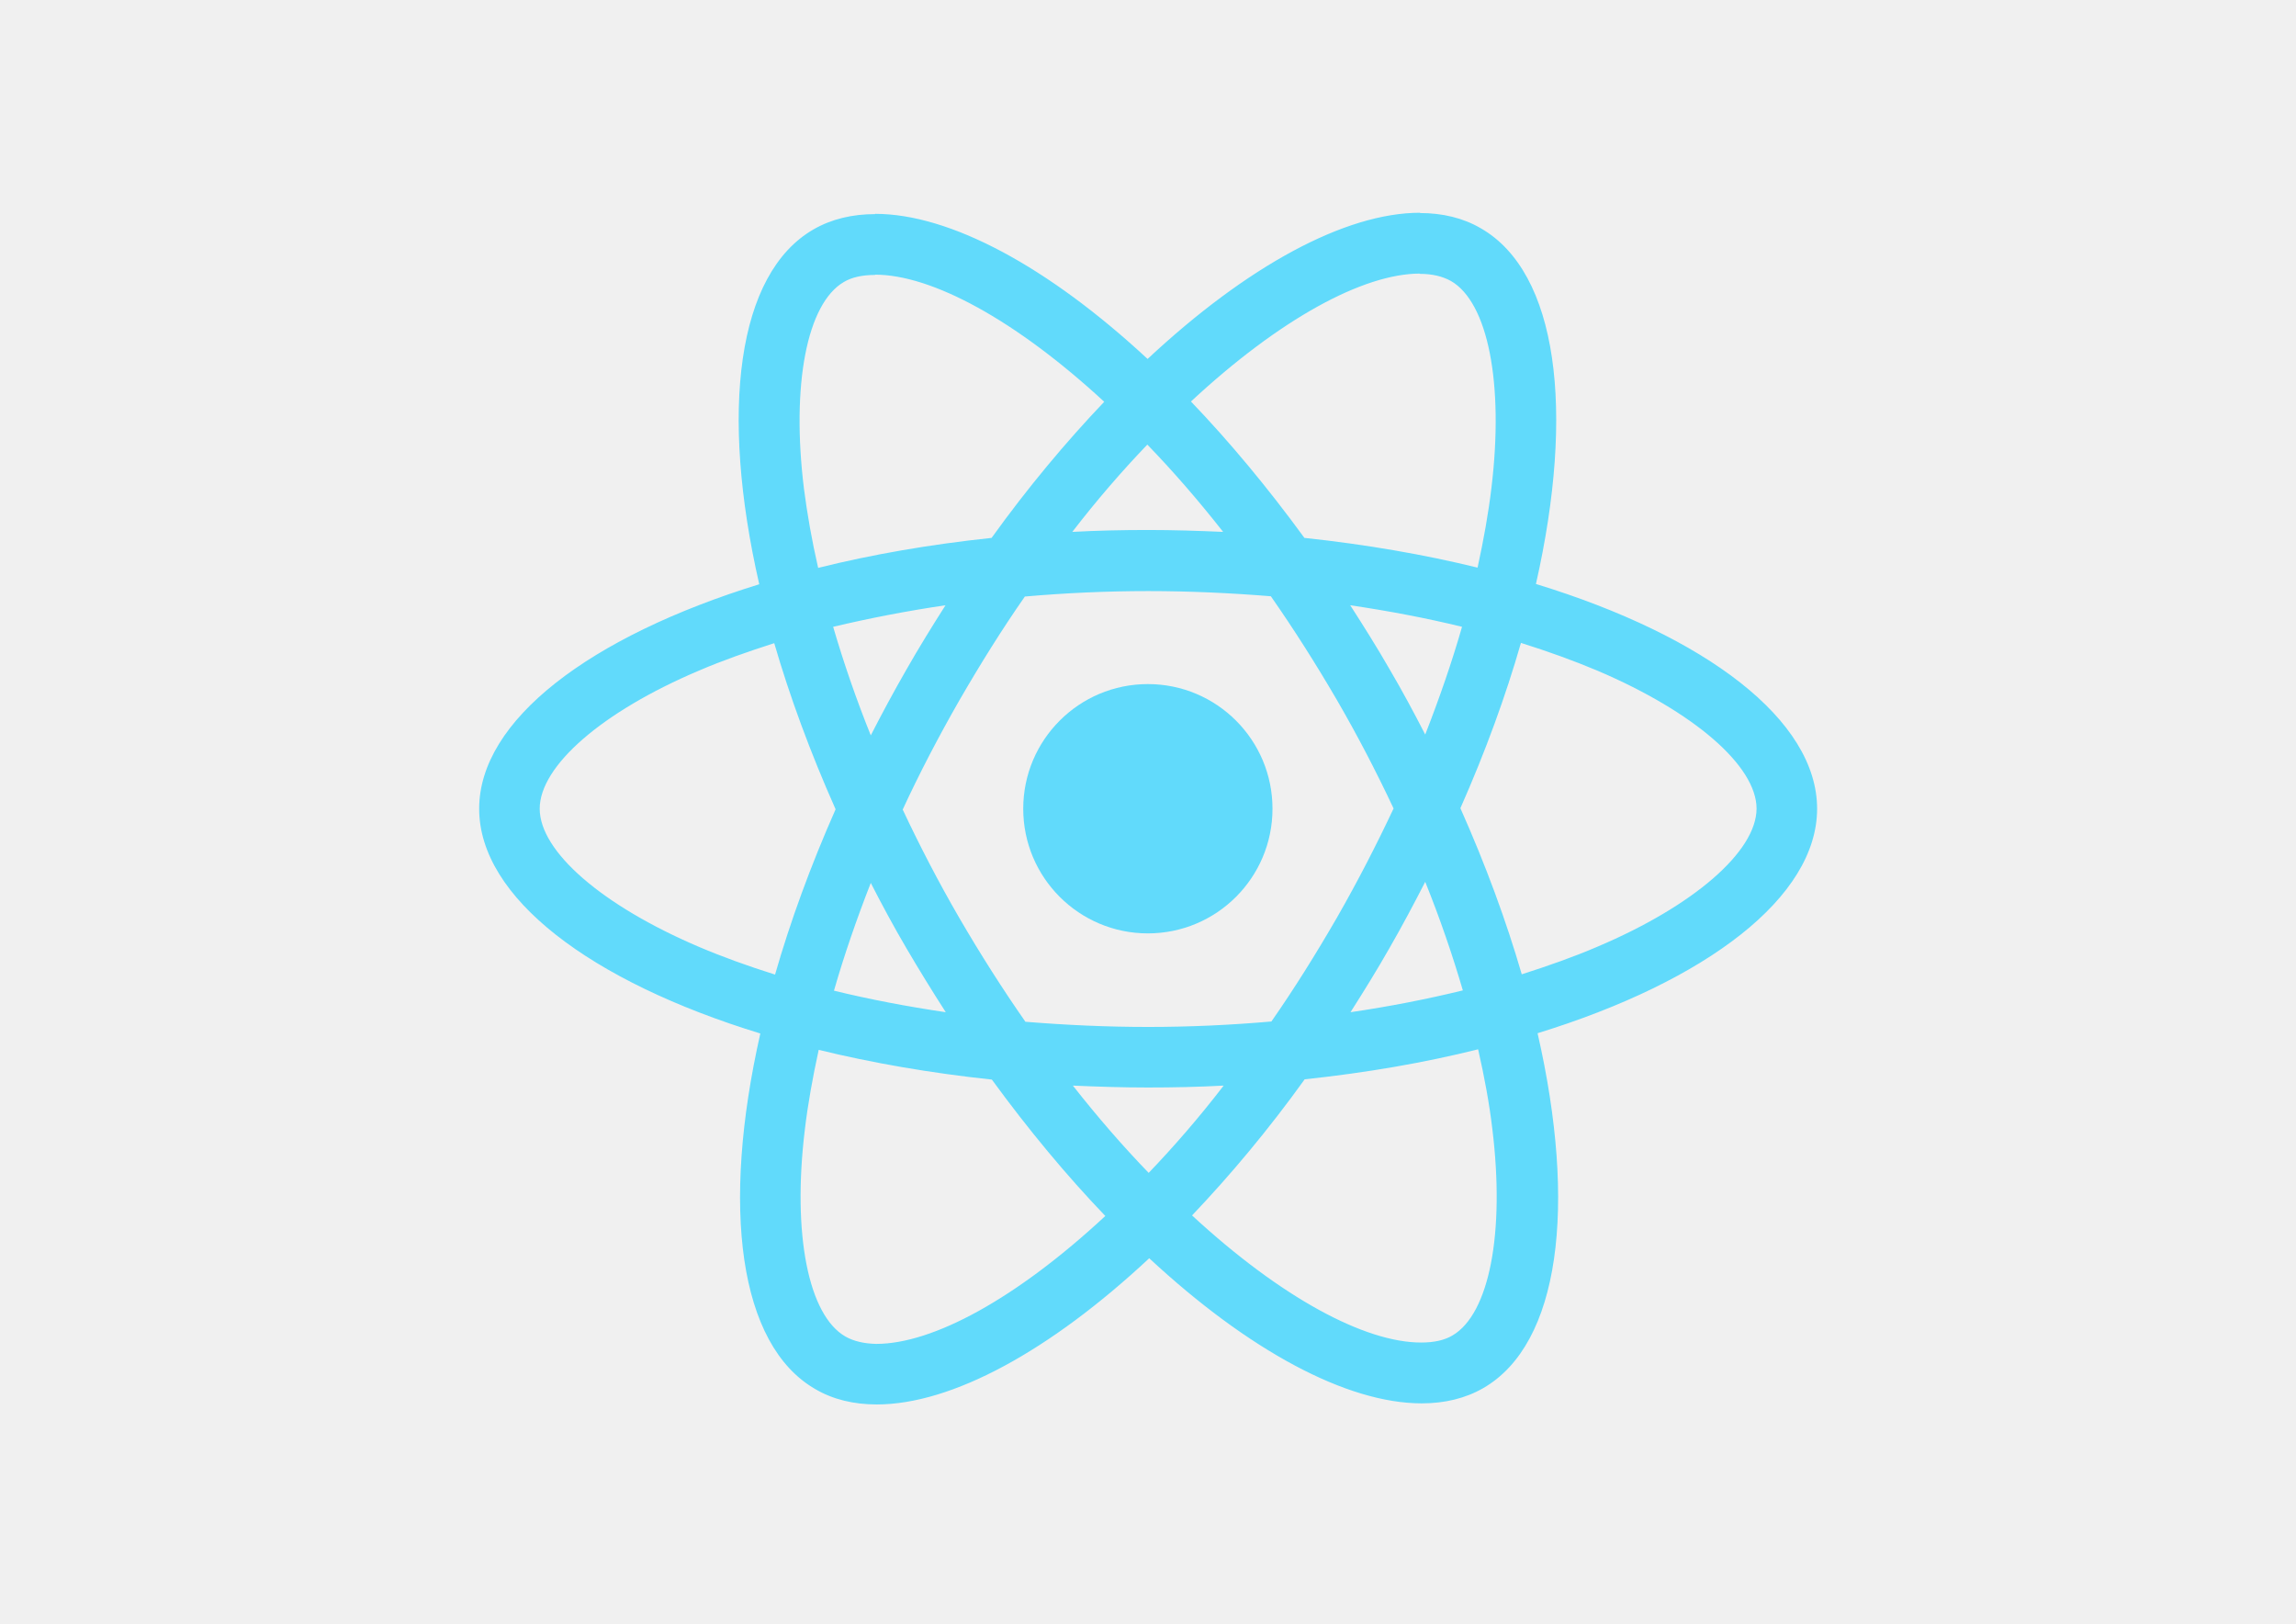
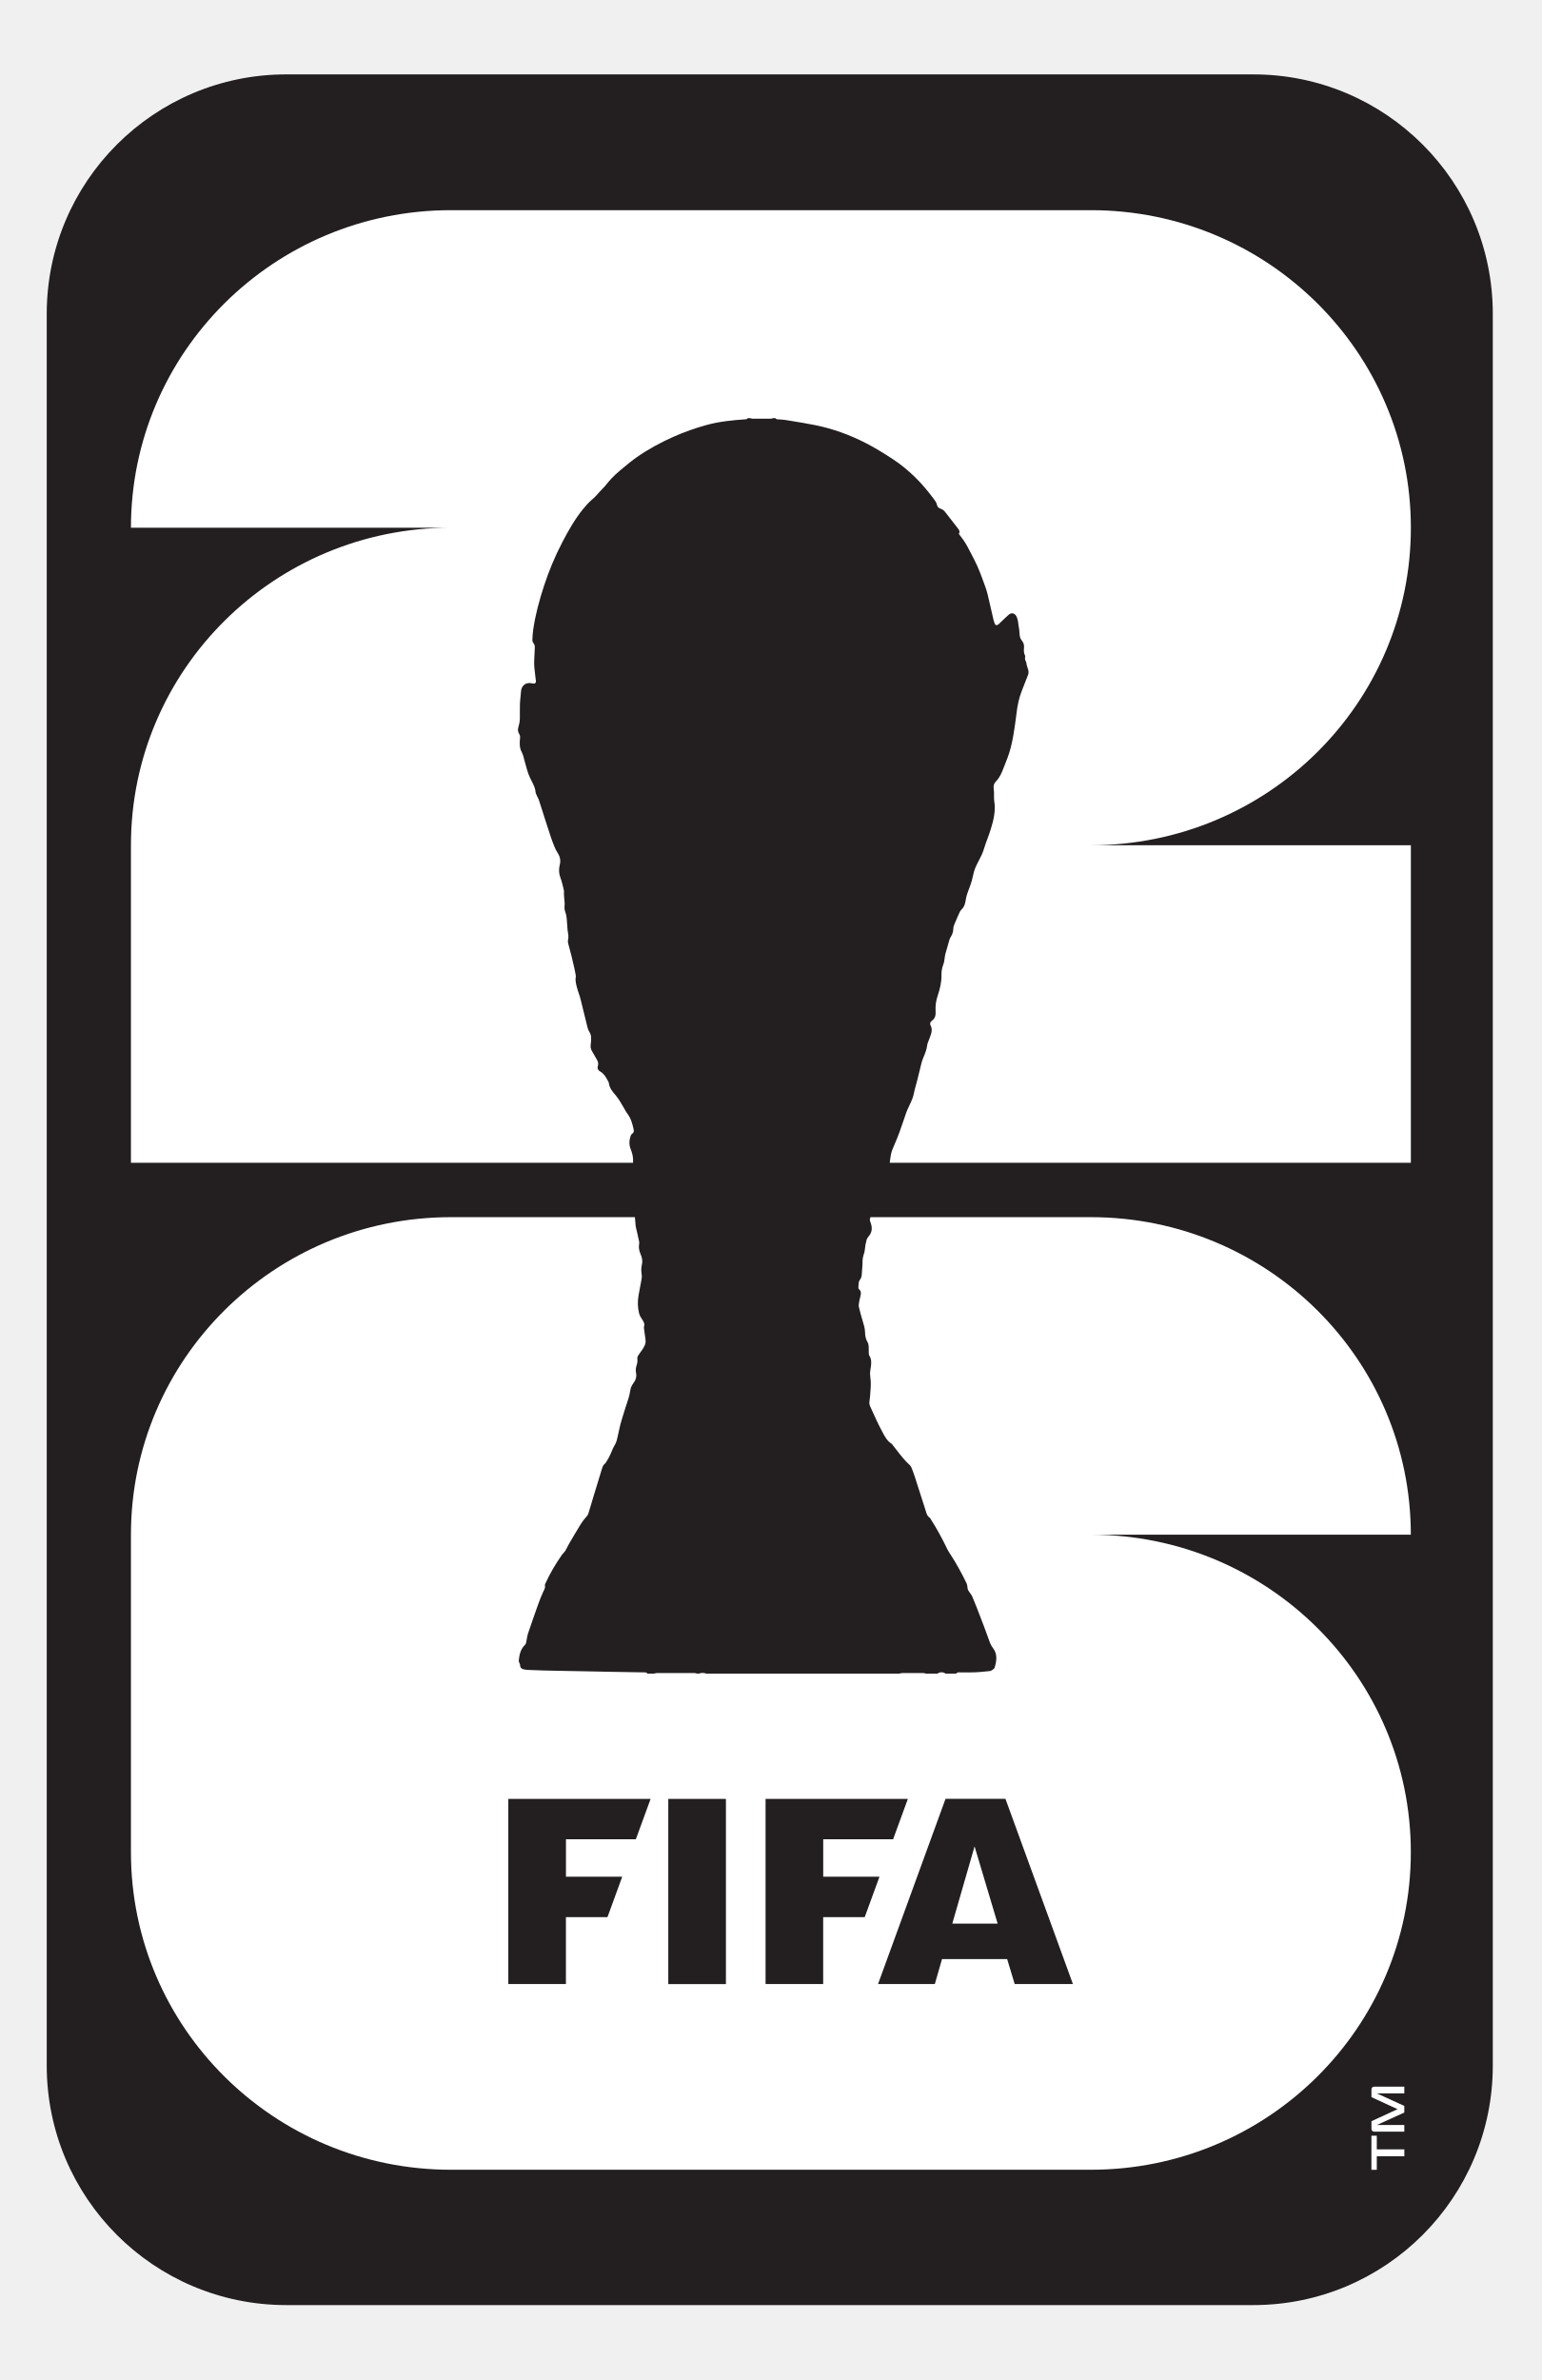
- <svg xmlns="http://www.w3.org/2000/svg" viewBox="0 0 841.9 595.3">
-   <g fill="#61DAFB">
-     <path d="M666.3 296.5c0-32.5-40.7-63.3-103.1-82.4 14.4-63.6 8-114.2-20.2-130.4-6.5-3.8-14.1-5.6-22.4-5.6v22.3c4.6 0 8.3.9 11.4 2.6 13.6 7.8 19.5 37.5 14.9 75.7-1.1 9.4-2.9 19.3-5.1 29.4-19.6-4.8-41-8.5-63.5-10.9-13.5-18.5-27.5-35.3-41.6-50 32.6-30.3 63.2-46.9 84-46.9V78c-27.5 0-63.5 19.6-99.9 53.6-36.4-33.8-72.4-53.2-99.9-53.2v22.3c20.7 0 51.4 16.5 84 46.6-14 14.7-28 31.4-41.3 49.9-22.6 2.4-44 6.1-63.6 11-2.3-10-4-19.7-5.2-29-4.7-38.2 1.1-67.9 14.6-75.8 3-1.8 6.9-2.6 11.5-2.6V78.5c-8.4 0-16 1.8-22.6 5.6-28.1 16.2-34.4 66.7-19.9 130.1-62.2 19.2-102.7 49.9-102.7 82.3 0 32.5 40.7 63.3 103.1 82.4-14.4 63.6-8 114.2 20.2 130.4 6.5 3.8 14.1 5.6 22.5 5.6 27.5 0 63.5-19.6 99.9-53.6 36.4 33.8 72.4 53.2 99.9 53.2 8.4 0 16-1.8 22.6-5.6 28.1-16.2 34.4-66.7 19.9-130.1 62-19.1 102.5-49.9 102.5-82.3zm-130.2-66.7c-3.7 12.9-8.3 26.2-13.5 39.5-4.1-8-8.4-16-13.1-24-4.6-8-9.5-15.8-14.4-23.4 14.2 2.1 27.9 4.7 41 7.9zm-45.8 106.5c-7.8 13.5-15.8 26.3-24.1 38.2-14.9 1.3-30 2-45.2 2-15.1 0-30.2-.7-45-1.9-8.3-11.9-16.4-24.6-24.2-38-7.6-13.1-14.5-26.4-20.8-39.8 6.2-13.4 13.2-26.8 20.7-39.9 7.8-13.5 15.8-26.3 24.1-38.2 14.9-1.3 30-2 45.2-2 15.1 0 30.2.7 45 1.9 8.3 11.9 16.4 24.6 24.2 38 7.6 13.1 14.5 26.4 20.8 39.8-6.3 13.4-13.2 26.8-20.7 39.9zm32.3-13c5.4 13.4 10 26.8 13.8 39.8-13.1 3.2-26.9 5.9-41.2 8 4.9-7.7 9.8-15.6 14.4-23.7 4.6-8 8.9-16.1 13-24.1zM421.2 430c-9.3-9.6-18.6-20.3-27.8-32 9 .4 18.2.7 27.5.7 9.4 0 18.7-.2 27.8-.7-9 11.7-18.3 22.4-27.5 32zm-74.4-58.9c-14.2-2.1-27.9-4.7-41-7.9 3.7-12.9 8.3-26.2 13.5-39.5 4.1 8 8.4 16 13.1 24 4.7 8 9.5 15.8 14.4 23.4zM420.7 163c9.3 9.6 18.6 20.3 27.8 32-9-.4-18.2-.7-27.5-.7-9.4 0-18.7.2-27.8.7 9-11.7 18.3-22.4 27.5-32zm-74 58.9c-4.9 7.7-9.8 15.6-14.4 23.7-4.6 8-8.9 16-13 24-5.4-13.4-10-26.8-13.8-39.8 13.1-3.1 26.9-5.8 41.2-7.9zm-90.5 125.2c-35.4-15.1-58.3-34.9-58.3-50.6 0-15.7 22.9-35.6 58.3-50.6 8.6-3.7 18-7 27.7-10.1 5.7 19.6 13.2 40 22.5 60.9-9.2 20.8-16.6 41.1-22.2 60.6-9.9-3.1-19.3-6.5-28-10.2zM310 490c-13.6-7.8-19.5-37.5-14.9-75.7 1.1-9.4 2.9-19.3 5.1-29.4 19.6 4.8 41 8.5 63.5 10.9 13.5 18.5 27.5 35.3 41.6 50-32.6 30.3-63.2 46.9-84 46.9-4.5-.1-8.3-1-11.3-2.7zm237.2-76.2c4.7 38.2-1.1 67.9-14.6 75.8-3 1.8-6.9 2.6-11.5 2.6-20.7 0-51.4-16.5-84-46.6 14-14.7 28-31.4 41.3-49.9 22.6-2.4 44-6.1 63.6-11 2.3 10.1 4.1 19.8 5.2 29.1zm38.5-66.7c-8.6 3.7-18 7-27.7 10.1-5.7-19.6-13.2-40-22.5-60.9 9.2-20.8 16.6-41.1 22.2-60.6 9.9 3.1 19.3 6.5 28.1 10.2 35.4 15.1 58.3 34.9 58.3 50.6-.1 15.7-23 35.6-58.4 50.6zM320.8 78.4z" />
-     <circle cx="420.9" cy="296.5" r="45.7" />
-     <path d="M520.5 78.1z" />
-   </g>
+ <svg xmlns="http://www.w3.org/2000/svg" version="1.1" viewBox="0 0 412.75 636.8" width="1620" height="2500">
+   <rect x="12.51" y="19.83" width="387.07" height="597" rx="64.1" ry="64.1" fill="#231f20" />
+   <path d="M368.53 571.51h-1.44v9.11h1.44V577h7.37v-1.85h-7.37zm7.36-13.13h-8c-.25 0-.44.07-.58.19-.14.14-.21.33-.21.58v2.03l6.98 3.22-6.98 3.22v2.01c0 .24.07.44.21.58s.33.21.58.21h8v-1.78h-7.35l7.35-3.34v-1.77l-7.36-3.36h7.36v-1.78Z" fill="#fff" />
+   <path d="M233.02 325.67h58.97c47.31 0 85.65 38.04 85.65 84.98h-85.65c47.31 0 85.65 38.04 85.65 84.98s-38.34 84.98-85.65 84.98H120.7c-47.31 0-85.65-38.04-85.65-84.98v-84.98c0-46.94 38.34-84.98 85.65-84.98h49.25c.04.36.07.73.09 1.1.03.4.06.8.1 1.2.04.32.12.64.2.96.03.14.07.28.1.42.08.34.16.68.23 1.02.14.61.28 1.22.41 1.84.05.21.02.45-.01.66-.16.94.02 1.83.39 2.69.39.89.6 1.79.36 2.77-.22.9-.21 1.82-.05 2.74.07.43.01.89-.07 1.33-.12.68-.25 1.36-.38 2.04-.14.72-.28 1.44-.4 2.16-.27 1.61-.26 3.23.15 4.81.14.55.44 1.08.77 1.56.42.62.81 1.21.54 2.01-.05.15-.02.33 0 .5 0 .03 0 .05.01.08l.27 1.96c.04.32.09.63.13.94.17 1.2-.47 2.1-1.1 3l-.09.12-.24.33c-.22.29-.43.59-.61.9-.13.23-.19.55-.15.81.08.61-.02 1.17-.21 1.73-.21.64-.28 1.29-.14 1.98.2 1.01-.07 1.96-.7 2.76-.5.64-.77 1.35-.88 2.14-.17 1.2-.55 2.34-.94 3.48-.1.29-.19.57-.29.86-.24.74-.47 1.49-.69 2.23-.07.22-.13.44-.2.65-.18.58-.36 1.17-.51 1.76-.28 1.14-.53 2.28-.77 3.43-.15.74-.35 1.44-.77 2.1-.3.48-.52 1.01-.74 1.54-.1.25-.2.49-.31.73-.15.33-.3.65-.47.97-.2.37-.41.72-.63 1.08-.03.05-.06.1-.09.14-.1.17-.2.35-.35.46-.44.32-.61.79-.76 1.27-.74 2.37-1.46 4.75-2.18 7.13-.5 1.63-.99 3.26-1.47 4.9-.11.36-.3.61-.55.89-.56.61-1.07 1.29-1.51 1.99-1.02 1.65-1.99 3.32-2.97 4.99l-.16.27c-.16.27-.3.55-.44.83-.17.34-.34.68-.54 1.01-.14.22-.31.4-.49.59-.15.16-.3.32-.42.5-1.67 2.39-3.15 4.89-4.37 7.53v.02c-.11.22-.24.49-.19.69.12.5-.07.87-.27 1.27-.05.09-.1.19-.14.28a43 43 0 0 0-1.44 3.58c-.91 2.55-1.81 5.11-2.67 7.68-.16.5-.25 1.02-.34 1.55-.05.3-.1.6-.17.9-.04.2-.13.43-.27.57-1.21 1.13-1.53 2.62-1.7 4.17-.02.17.04.34.09.51.01.04.03.09.04.13.02.07.06.15.1.22.06.11.11.22.11.33 0 .96.62 1.22 1.42 1.3.08 0 .15.02.23.03.09.02.18.03.27.04.42.02.84.03 1.26.05 1.14.05 2.28.1 3.43.12 1.99.05 3.97.08 5.96.12l3.41.06c1.31.03 2.62.05 3.93.08s2.62.05 3.93.08c1.56.03 3.13.06 4.69.08 1.56.03 3.13.05 4.69.08h.09c.3 0 .61 0 .79.33h1.68l.31-.06c.22-.05.45-.1.67-.1q4.89-.015 9.78 0c.22 0 .45.05.67.1l.31.06h.33a2.84 2.84 0 0 1 2.01 0h51.64l.28-.06c.2-.05.4-.1.61-.1q2.715-.015 5.43 0c.2 0 .4.05.61.1.09.02.19.05.28.06h3.02c.61-.47 1.57-.47 2.18 0h2.85c.2-.35.52-.34.84-.33h1.53c.9 0 1.81.02 2.71-.02.98-.04 1.96-.14 2.94-.24.27-.03.54-.06.81-.08.22-.02.47-.06.64-.18.05-.04.1-.07.16-.11.28-.19.58-.4.66-.67.52-1.78.79-3.6-.45-5.2-.58-.75-.87-1.55-1.17-2.42l-.03-.08c-.79-2.24-1.65-4.46-2.51-6.68-.24-.62-.48-1.24-.72-1.87-.22-.57-.46-1.13-.69-1.69l-.42-1.02c-.15-.38-.39-.7-.63-1.02-.16-.22-.32-.43-.45-.65-.16-.27-.19-.6-.23-.93s-.07-.66-.22-.97a71 71 0 0 0-4.28-7.69c-.06-.1-.13-.2-.19-.29-.24-.37-.48-.73-.67-1.13-1.35-2.8-2.82-5.53-4.5-8.14-.02-.03-.03-.06-.05-.09-.06-.1-.11-.2-.2-.25-.61-.37-.79-.96-.97-1.57-.03-.09-.05-.17-.08-.26-.97-3.09-1.97-6.18-2.97-9.26-.26-.79-.55-1.58-.87-2.35-.1-.25-.28-.49-.48-.67-1.31-1.17-2.37-2.55-3.44-3.93-.33-.43-.67-.87-1.01-1.29-.04-.04-.07-.09-.1-.14-.08-.11-.17-.23-.28-.3-1.2-.78-1.84-1.99-2.46-3.18-.07-.14-.14-.27-.21-.4-.95-1.77-1.78-3.6-2.6-5.43-.16-.36-.33-.72-.49-1.08-.17-.36-.21-.83-.15-1.22.16-1.05.22-2.11.29-3.17.01-.19.02-.39.04-.58.07-1.1.01-2.15-.14-3.24-.08-.59.01-1.2.11-1.81.03-.17.05-.34.08-.51.14-1.01.18-2-.39-2.92-.15-.24-.17-.56-.18-.85v-.04q-.015-.36 0-.72c0-.29 0-.59-.02-.88-.03-.38-.09-.81-.28-1.12-.55-.87-.67-1.83-.7-2.81-.03-.95-.3-1.82-.57-2.71l-.04-.14a56 56 0 0 1-1.03-3.8c-.08-.35-.02-.75.04-1.13v-.04c.09-.55.22-1.1.36-1.64.18-.7.28-1.38-.36-1.93-.1-.08-.19-.25-.18-.37.03-.21.04-.42.04-.64.02-.54.04-1.08.39-1.54.38-.49.48-1.05.5-1.65.02-.44.06-.87.09-1.31.03-.32.06-.63.08-.95.01-.2.01-.4.01-.6 0-.24 0-.49.02-.73.04-.42.08-.85.22-1.22.24-.63.38-1.27.43-1.95.06-.78.25-1.54.44-2.3.08-.31.29-.61.51-.86.87-1 1.04-2.12.66-3.36-.01-.05-.03-.09-.04-.14a2.3 2.3 0 0 0-.12-.34c-.23-.48-.18-.93.04-1.36Zm5.13-14.56h139.5v-84.98H292c47.31 0 85.65-38.04 85.65-84.98S339.31 56.17 292 56.17H120.7c-47.31 0-85.65 38.04-85.65 84.98h85.65c-47.31 0-85.65 38.04-85.65 84.98v84.98h134.41c0-.37 0-.73-.02-1.1-.04-.84-.3-1.71-.61-2.5-.49-1.22-.43-2.4-.03-3.6.07-.2.2-.43.37-.53.51-.31.54-.76.43-1.24-.33-1.48-.72-2.93-1.67-4.17-.26-.34-.47-.71-.68-1.09-.06-.11-.13-.23-.19-.34-.09-.15-.17-.3-.26-.44-.61-1.06-1.22-2.12-2.02-3.06l-.04-.05c-.8-.94-1.61-1.88-1.76-3.2-.03-.21-.15-.41-.27-.62-.04-.07-.09-.14-.12-.21-.49-.92-1.02-1.78-1.99-2.31-.51-.29-.78-.81-.57-1.44.19-.58.07-1.11-.21-1.61-.21-.37-.42-.74-.64-1.11-.26-.45-.53-.9-.78-1.36-.15-.29-.28-.61-.31-.93-.02-.31.01-.63.05-.94l.03-.31c.1-1.01.18-2-.44-2.91-.21-.32-.35-.7-.45-1.08-.41-1.65-.82-3.29-1.22-4.94-.17-.68-.33-1.37-.5-2.05-.03-.12-.06-.24-.09-.35-.08-.34-.16-.69-.27-1.02-.09-.3-.19-.6-.3-.89-.15-.44-.31-.89-.42-1.34-.01-.05-.03-.09-.04-.14-.25-.95-.51-1.9-.31-2.91.03-.16 0-.34-.04-.52 0-.05-.02-.09-.03-.14-.07-.38-.14-.77-.22-1.15l-.15-.67c-.24-1.06-.48-2.11-.74-3.16-.14-.56-.29-1.11-.44-1.66s-.3-1.1-.44-1.66c-.07-.29-.09-.63-.02-.91.19-.79.06-1.55-.09-2.32-.05-.27-.07-.55-.08-.83 0-.17-.02-.34-.03-.5-.03-.33-.05-.66-.08-.99-.06-1-.13-2-.5-2.96-.2-.52-.2-1.07-.14-1.65.05-.41 0-.83-.05-1.26-.02-.19-.04-.38-.05-.57l-.03-.47c-.02-.31-.05-.62-.06-.93 0-.09 0-.18.02-.27.01-.13.03-.27 0-.39-.07-.28-.14-.57-.2-.85-.2-.86-.4-1.72-.72-2.54-.47-1.19-.5-2.38-.21-3.53.3-1.2.09-2.19-.55-3.18-.35-.53-.63-1.12-.88-1.71-.33-.79-.63-1.61-.91-2.42q-.87-2.625-1.71-5.25l-.18-.57c-.17-.54-.34-1.07-.51-1.61q-.405-1.305-.84-2.61c-.08-.24-.19-.46-.31-.68-.08-.15-.15-.3-.22-.45-.04-.08-.07-.16-.11-.25-.12-.25-.24-.5-.26-.76-.04-.75-.31-1.42-.61-2.08-.15-.32-.31-.63-.47-.95-.29-.58-.59-1.17-.81-1.77-.29-.81-.52-1.64-.75-2.48-.11-.41-.22-.81-.34-1.22-.06-.2-.11-.41-.16-.61-.13-.51-.26-1.01-.5-1.46-.69-1.23-.65-2.52-.51-3.84.04-.41.01-.77-.21-1.11-.36-.55-.43-1.14-.26-1.77l.06-.21c.09-.34.18-.67.24-1.01.07-.41.12-.82.12-1.23v-1.49c0-.79-.01-1.57.02-2.36.03-.69.1-1.37.17-2.05.05-.45.09-.91.13-1.36.11-1.52 1.34-2.45 2.84-2.12l.13.03c.12.03.24.06.36.06.41.02.64-.18.66-.58 0-.13-.01-.25-.04-.38l-.03-.2c-.04-.39-.09-.78-.14-1.16-.17-1.3-.33-2.6-.26-3.92.06-1.12.11-2.25.16-3.37v-.05c.02-.43-.06-.8-.36-1.16-.19-.23-.3-.61-.29-.92.03-.89.1-1.79.22-2.67.58-4.02 1.65-7.93 2.91-11.79 1.32-4.01 2.93-7.9 4.9-11.66 1.62-3.1 3.33-6.14 5.55-8.87.7-.86 1.46-1.7 2.29-2.43l.23-.2c.34-.3.67-.59.97-.94.4-.47.82-.92 1.25-1.37l.51-.54c.07-.07.14-.14.21-.22.1-.11.21-.21.31-.33.21-.24.41-.49.61-.73.4-.49.8-.98 1.24-1.43.73-.76 1.51-1.49 2.33-2.17.22-.18.43-.36.65-.54 1.24-1.03 2.49-2.07 3.81-2.99 3.05-2.13 6.32-3.89 9.72-5.41 2.89-1.29 5.86-2.34 8.91-3.18 3.36-.92 6.8-1.27 10.25-1.51h.08c.28-.02.56-.03.72-.33h-.01.5l.26.06c.18.05.37.09.55.1 1.59.01 3.17.01 4.76 0 .18 0 .37-.05.55-.1l.26-.06h.5c.15.29.42.31.69.33h.11l.44.03c.58.04 1.16.09 1.73.18.38.06.76.13 1.15.19 2.15.35 4.3.7 6.44 1.13 4.85.96 9.47 2.66 13.85 4.92 2.45 1.27 4.8 2.74 7.11 4.25 2.12 1.39 4.07 3.02 5.9 4.8 1.81 1.76 3.4 3.69 4.91 5.7.39.51.81 1.07.93 1.67.14.65.51.89 1.01 1.06.51.16.88.48 1.19.88.61.78 1.22 1.57 1.83 2.35l1.56 2.01c.36.46.67.92.25 1.46.15.2.3.4.44.59.31.4.6.79.88 1.2.38.56.73 1.13 1.04 1.72l.6 1.14c.69 1.3 1.38 2.6 1.98 3.93.59 1.3 1.08 2.64 1.57 3.98.12.34.25.67.37 1.01.31.84.61 1.69.82 2.55.38 1.58.74 3.16 1.1 4.75.17.73.33 1.46.5 2.19.06.27.15.54.25.8.24.66.56.76 1.12.34.1-.07.19-.17.27-.26l.15-.15c.24-.22.48-.45.71-.68.52-.5 1.05-1.01 1.6-1.48.66-.56 1.44-.43 1.93.29.2.29.3.67.4 1.02.01.04.02.09.04.13.07.24.1.5.13.75 0 .08.02.16.03.24l.12.79c.1.62.19 1.24.22 1.86.03.67.12 1.25.56 1.79.42.5.67 1.09.64 1.77 0 .11-.01.22-.02.33-.04.67-.07 1.34.28 1.96.05.09.07.23.04.33-.15.53.03.98.26 1.44.06.12.07.27.09.41 0 .11.02.22.05.32.09.34.2.67.3 1l.18.58v.84c-.17.44-.35.89-.52 1.33-.42 1.06-.83 2.13-1.25 3.19-.76 1.93-1.19 3.95-1.42 6.01-.22 1.91-.51 3.82-.82 5.72a41 41 0 0 1-.72 3.45c-.22.89-.51 1.77-.82 2.64-.19.52-.39 1.03-.6 1.54-.18.44-.36.89-.53 1.34-.49 1.32-1.04 2.59-2.06 3.61-.49.5-.68 1.13-.57 1.85.06.4.07.81.09 1.21v.2c.01.22.01.43 0 .65 0 .4-.02.8.05 1.19.45 2.71-.17 5.28-.97 7.82-.25.79-.54 1.58-.83 2.36-.34.92-.68 1.84-.96 2.78-.32 1.11-.84 2.1-1.36 3.1-.08.16-.17.32-.25.48-.51.99-.97 2-1.2 3.11-.24 1.17-.55 2.34-.98 3.46-.03.09-.07.18-.1.26-.44 1.14-.87 2.27-1.02 3.5-.02.17-.07.33-.11.5-.01.05-.03.1-.04.16-.17.63-.46 1.19-.95 1.64-.18.17-.33.38-.43.6-.4.86-.79 1.73-1.15 2.61-.05.12-.1.25-.16.38-.22.5-.43 1.02-.44 1.52-.01.84-.26 1.52-.68 2.2-.15.23-.27.49-.35.75-.39 1.31-.76 2.63-1.13 3.95-.04.15-.06.3-.08.45-.01.1-.02.19-.04.29-.03.18-.05.36-.08.55-.05.43-.11.85-.26 1.24-.38.96-.57 1.95-.55 2.95.05 1.91-.39 3.69-.99 5.49-.44 1.31-.67 2.69-.58 4.12.07.95-.02 1.95-.91 2.57-.57.41-.67.89-.38 1.45.39.74.28 1.47.07 2.2-.09.32-.21.62-.33.93-.06.16-.12.32-.18.49-.05.15-.12.3-.18.46-.15.34-.29.69-.33 1.04-.11 1.09-.51 2.07-.91 3.05-.1.25-.21.51-.3.76-.15.39-.27.79-.37 1.2l-.48 1.95c-.18.76-.37 1.52-.56 2.28-.12.46-.24.92-.37 1.39-.12.43-.24.85-.35 1.28-.07.26-.12.52-.17.78-.08.4-.17.79-.29 1.18-.16.51-.38 1-.6 1.49-.05.12-.1.24-.16.35-.12.29-.26.57-.39.85-.24.5-.48 1-.66 1.52-.2.57-.39 1.14-.58 1.7-.8 2.37-1.61 4.73-2.64 7.02-.34.76-.67 1.55-.85 2.36-.13.6-.21 1.22-.28 1.83-.02.19-.04.37-.07.56ZM136.06 530.92v-49.56h38.09l-3.95 10.8h-18.71v10.03h15.06l-3.95 10.82h-11.12v17.9h-15.43Zm58.25-49.56h-15.43v49.56h15.43zm10.61 49.56v-49.56h38.09l-3.95 10.8h-18.71v10.03h15.06l-3.95 10.82h-11.12v17.9h-15.43Zm55.95-36.83 6.17 20.65H254.9l5.96-20.65h.02Zm-7.78-12.75-18.06 49.56h15.2l1.92-6.66h17.44l2.01 6.66h15.59l-18.06-49.56h-16.05Z" fill="#fff" fill-rule="evenodd" />
</svg>
